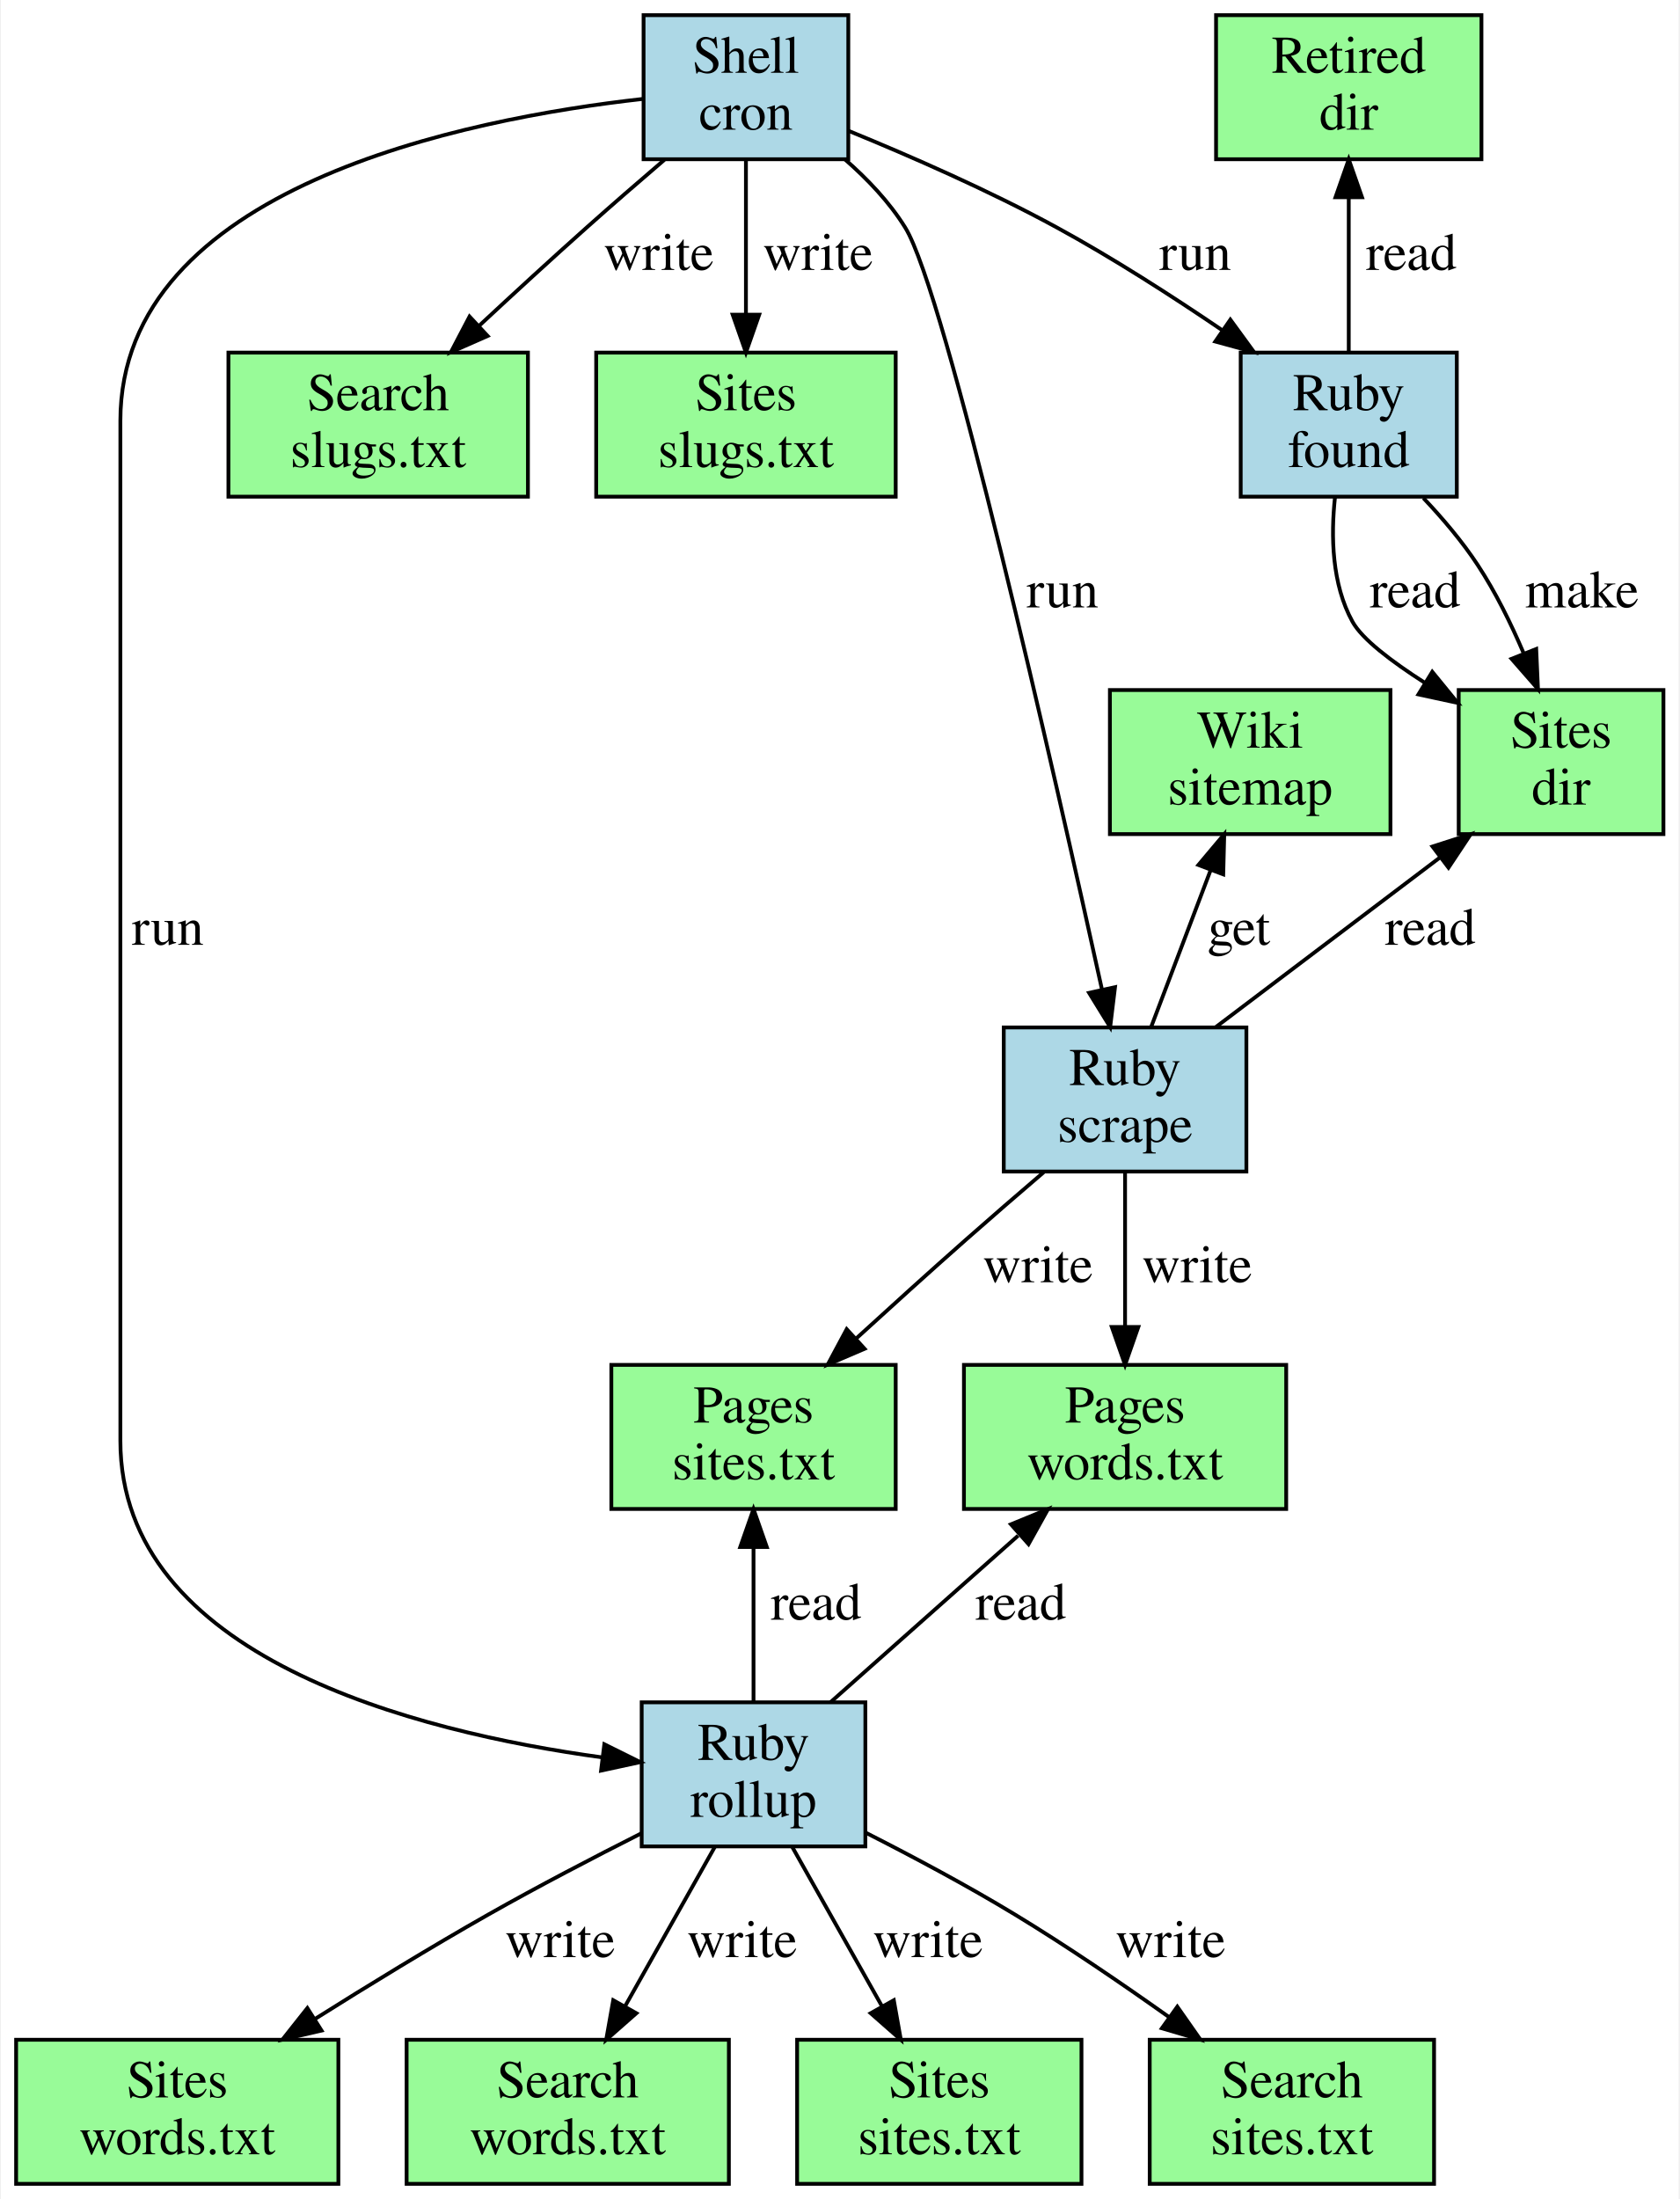
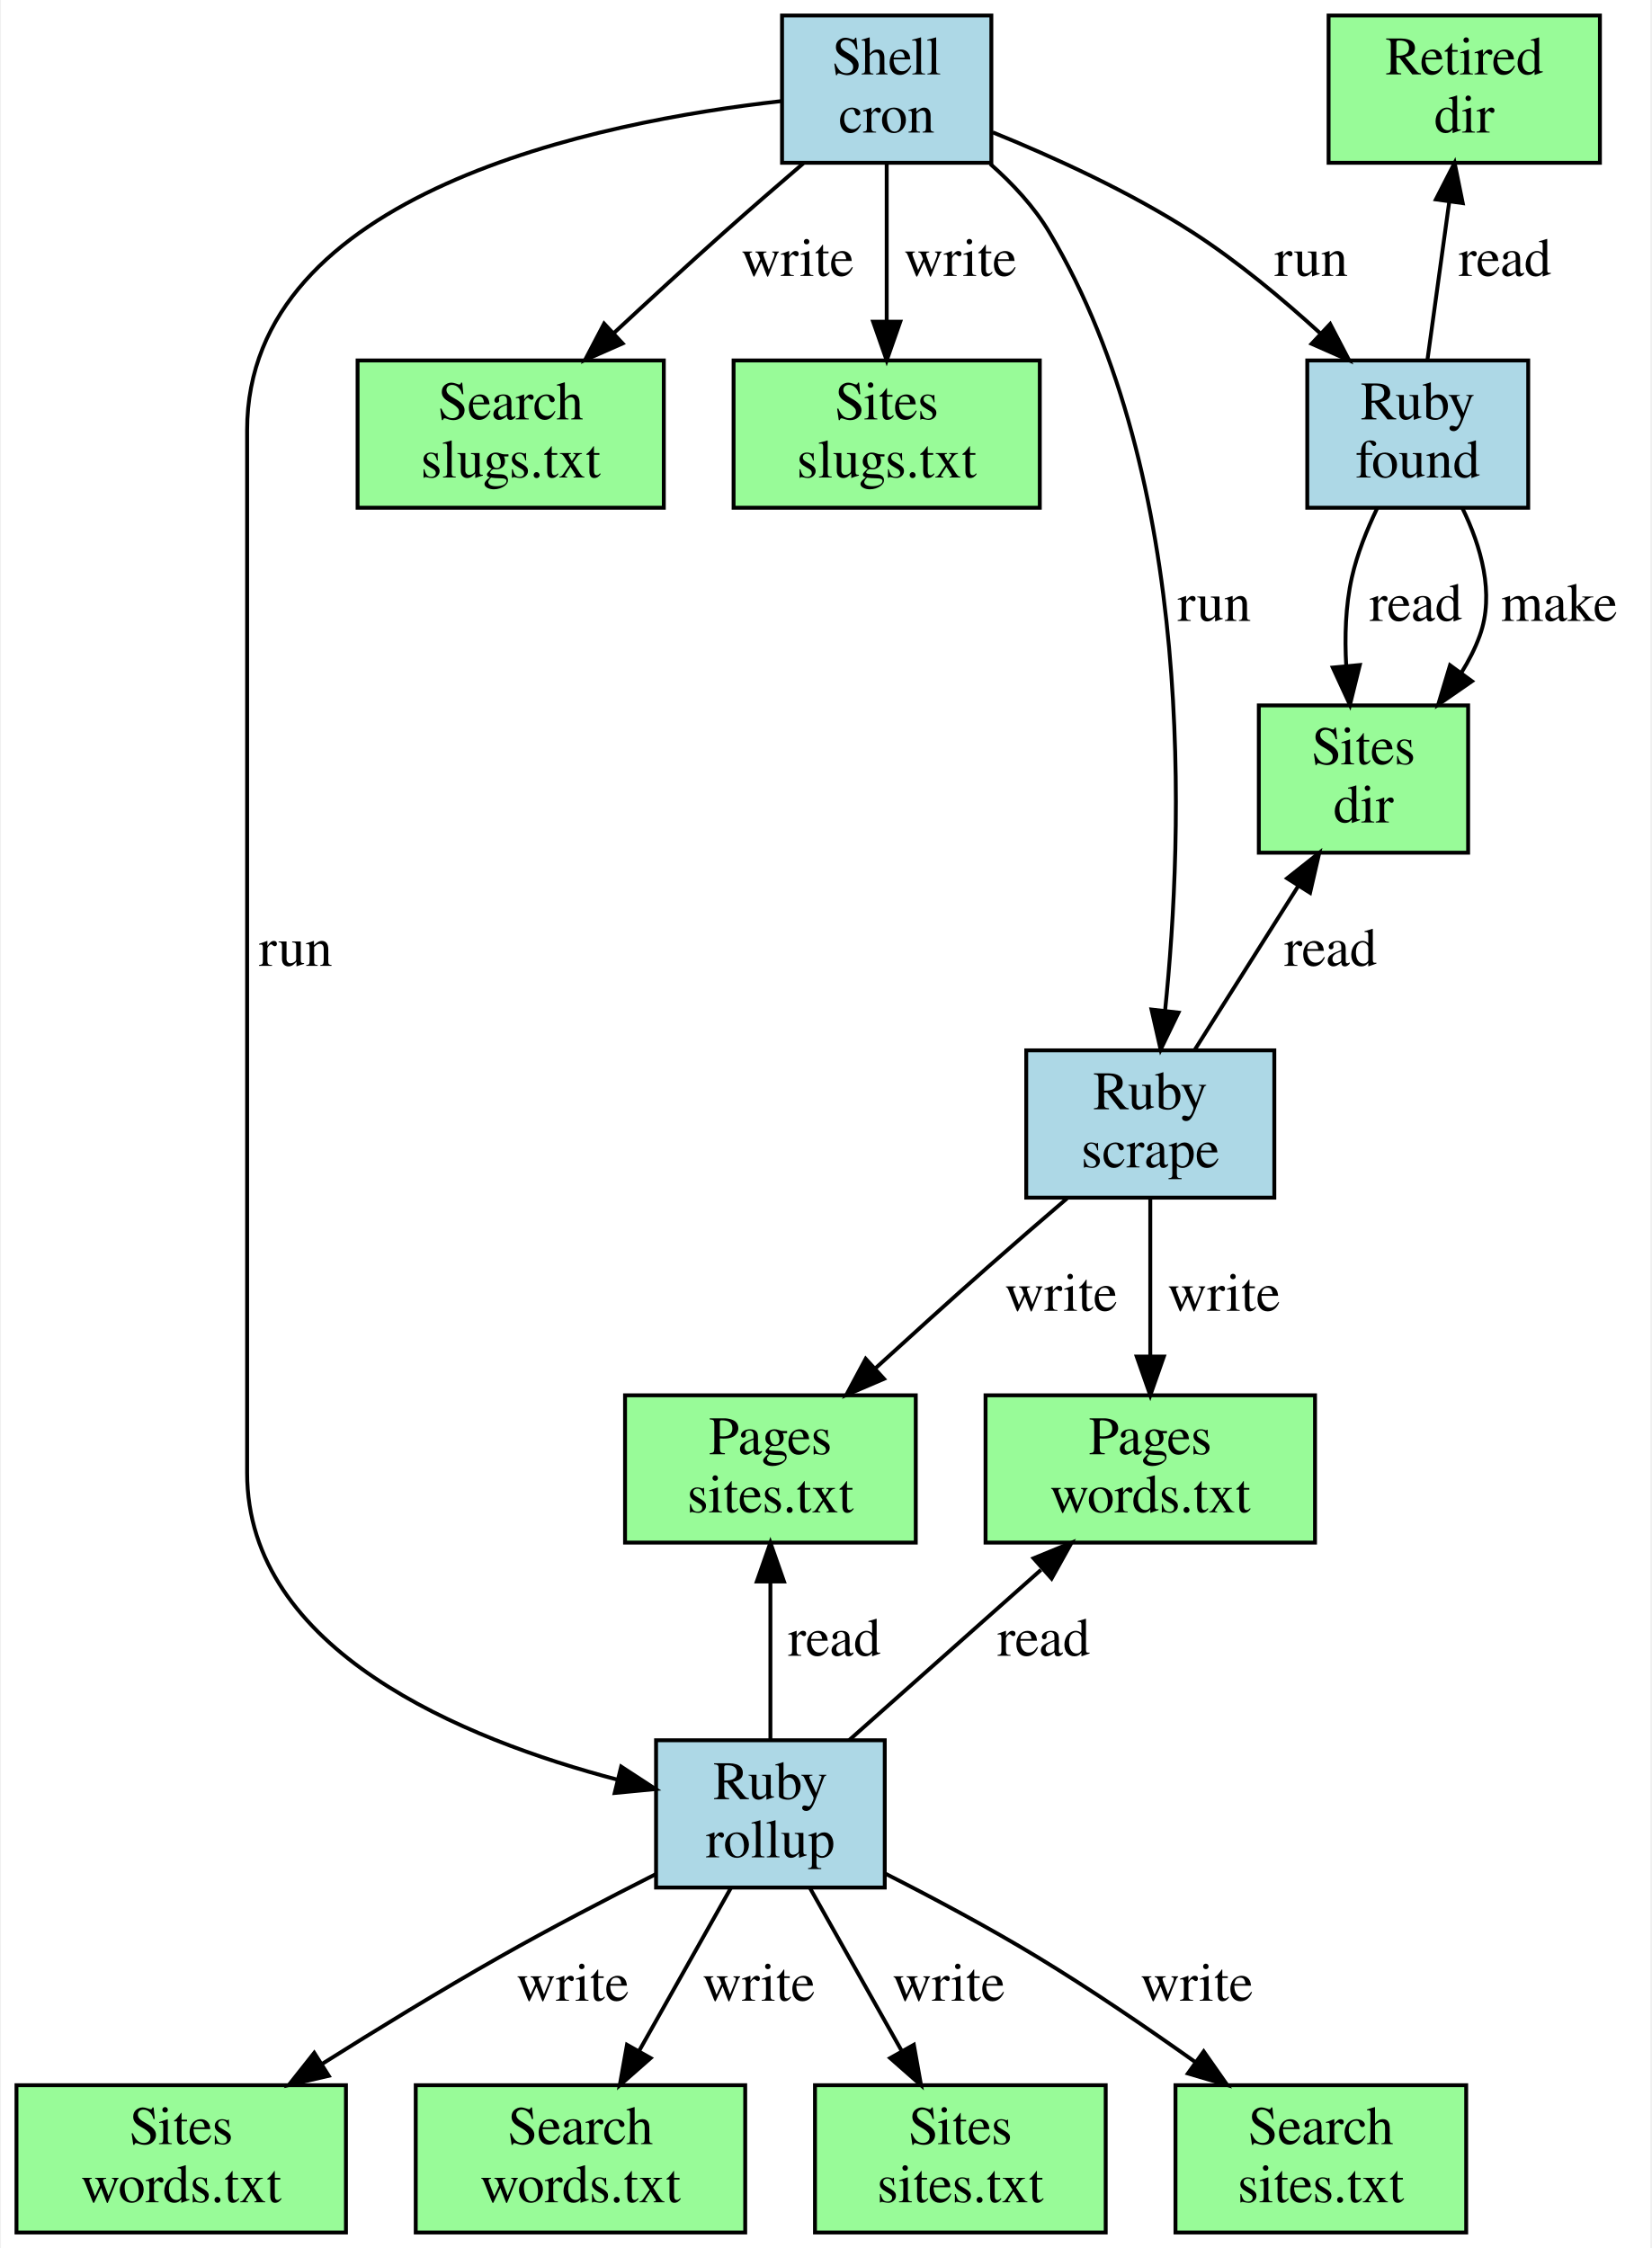
- <svg xmlns="http://www.w3.org/2000/svg" xmlns:xlink="http://www.w3.org/1999/xlink" width="443pt" height="580pt" viewBox="0.00 0.00 442.50 580.00">
+ <svg xmlns="http://www.w3.org/2000/svg" xmlns:xlink="http://www.w3.org/1999/xlink" width="426pt" height="580pt" viewBox="0.00 0.00 425.50 580.00">
  <g id="graph0" class="graph" transform="scale(1 1) rotate(0) translate(4 576)">
-     <polygon fill="white" stroke="transparent" points="-4,4 -4,-576 438.5,-576 438.5,4 -4,4" />
+     <polygon fill="white" stroke="transparent" points="-4,4 -4,-576 421.5,-576 421.5,4 -4,4" />
    <g id="node1" class="node">
-       <polygon fill="lightblue" stroke="black" points="219.5,-572 165.5,-572 165.5,-534 219.5,-534 219.5,-572" />
-       <text text-anchor="middle" x="192.5" y="-556.8" font-family="Times,serif" font-size="14.00">Shell</text>
-       <text text-anchor="middle" x="192.5" y="-541.8" font-family="Times,serif" font-size="14.00">cron</text>
+       <polygon fill="lightblue" stroke="black" points="251.5,-572 197.5,-572 197.5,-534 251.5,-534 251.5,-572" />
+       <text text-anchor="middle" x="224.5" y="-556.8" font-family="Times,serif" font-size="14.00">Shell</text>
+       <text text-anchor="middle" x="224.5" y="-541.8" font-family="Times,serif" font-size="14.00">cron</text>
    </g>
    <g id="node2" class="node">
      <polygon fill="lightblue" stroke="black" points="324.5,-305 260.5,-305 260.5,-267 324.5,-267 324.5,-305" />
      <text text-anchor="middle" x="292.5" y="-289.8" font-family="Times,serif" font-size="14.00">Ruby</text>
      <text text-anchor="middle" x="292.5" y="-274.8" font-family="Times,serif" font-size="14.00">scrape</text>
    </g>
    <g id="edge1" class="edge">
      <g id="a_edge1">
        <a xlink:href="https://github.com/WardCunningham/search/blob/master/cron.sh#L7" xlink:title="run">
-           <path fill="none" stroke="black" d="M218.58,-533.99C224.55,-528.79 230.35,-522.69 234.5,-516 245.16,-498.81 273.82,-372.19 286.42,-314.95" />
-           <polygon fill="black" stroke="black" points="289.85,-315.63 288.57,-305.11 283.01,-314.13 289.85,-315.63" />
+           <path fill="none" stroke="black" d="M251.2,-533.72C257.01,-528.6 262.58,-522.61 266.5,-516 304.31,-452.29 301.03,-360.94 296.32,-315.27" />
+           <polygon fill="black" stroke="black" points="299.78,-314.74 295.17,-305.2 292.82,-315.53 299.78,-314.74" />
        </a>
      </g>
      <g id="a_edge1-label">
        <a xlink:href="https://github.com/WardCunningham/search/blob/master/cron.sh#L7" xlink:title="run">
-           <text text-anchor="middle" x="276" y="-415.8" font-family="Times,serif" font-size="14.00">run</text>
+           <text text-anchor="middle" x="309" y="-415.8" font-family="Times,serif" font-size="14.00">run</text>
        </a>
      </g>
    </g>
    <g id="node3" class="node">
      <polygon fill="lightblue" stroke="black" points="224,-127 165,-127 165,-89 224,-89 224,-127" />
      <text text-anchor="middle" x="194.5" y="-111.8" font-family="Times,serif" font-size="14.00">Ruby</text>
      <text text-anchor="middle" x="194.5" y="-96.8" font-family="Times,serif" font-size="14.00">rollup</text>
    </g>
    <g id="edge2" class="edge">
      <g id="a_edge2">
        <a xlink:href="https://github.com/WardCunningham/search/blob/master/cron.sh#L18" xlink:title="run">
-           <path fill="none" stroke="black" d="M165.25,-549.9C118.39,-544.65 27.5,-526.53 27.5,-465 27.5,-465 27.5,-465 27.5,-196 27.5,-138.93 105.17,-119.24 154.57,-112.48" />
-           <polygon fill="black" stroke="black" points="155.15,-115.94 164.64,-111.23 154.29,-108.99 155.15,-115.94" />
+           <path fill="none" stroke="black" d="M197.25,-549.9C150.39,-544.65 59.5,-526.53 59.5,-465 59.5,-465 59.5,-465 59.5,-196 59.5,-150.12 115.28,-127.27 155.13,-116.81" />
+           <polygon fill="black" stroke="black" points="156,-120.2 164.87,-114.41 154.33,-113.4 156,-120.2" />
        </a>
      </g>
      <g id="a_edge2-label">
        <a xlink:href="https://github.com/WardCunningham/search/blob/master/cron.sh#L18" xlink:title="run">
-           <text text-anchor="middle" x="40" y="-326.8" font-family="Times,serif" font-size="14.00">run</text>
+           <text text-anchor="middle" x="72" y="-326.8" font-family="Times,serif" font-size="14.00">run</text>
        </a>
      </g>
    </g>
    <g id="node4" class="node">
-       <polygon fill="palegreen" stroke="black" points="135,-483 56,-483 56,-445 135,-445 135,-483" />
-       <text text-anchor="middle" x="95.5" y="-467.8" font-family="Times,serif" font-size="14.00">Search</text>
-       <text text-anchor="middle" x="95.5" y="-452.8" font-family="Times,serif" font-size="14.00">slugs.txt</text>
+       <polygon fill="palegreen" stroke="black" points="167,-483 88,-483 88,-445 167,-445 167,-483" />
+       <text text-anchor="middle" x="127.5" y="-467.8" font-family="Times,serif" font-size="14.00">Search</text>
+       <text text-anchor="middle" x="127.5" y="-452.8" font-family="Times,serif" font-size="14.00">slugs.txt</text>
    </g>
    <g id="edge3" class="edge">
      <g id="a_edge3">
        <a xlink:href="https://github.com/WardCunningham/search/blob/master/cron.sh#L21" xlink:title="write">
-           <path fill="none" stroke="black" d="M170.99,-533.85C164.37,-528.18 157.09,-521.88 150.5,-516 141.18,-507.69 131.12,-498.45 122.19,-490.14" />
-           <polygon fill="black" stroke="black" points="124.37,-487.39 114.68,-483.12 119.6,-492.51 124.37,-487.39" />
+           <path fill="none" stroke="black" d="M202.99,-533.85C196.37,-528.18 189.09,-521.88 182.5,-516 173.18,-507.69 163.12,-498.45 154.19,-490.14" />
+           <polygon fill="black" stroke="black" points="156.37,-487.39 146.68,-483.12 151.6,-492.51 156.37,-487.39" />
        </a>
      </g>
      <g id="a_edge3-label">
        <a xlink:href="https://github.com/WardCunningham/search/blob/master/cron.sh#L21" xlink:title="write">
-           <text text-anchor="middle" x="169.5" y="-504.8" font-family="Times,serif" font-size="14.00">write</text>
+           <text text-anchor="middle" x="201.5" y="-504.8" font-family="Times,serif" font-size="14.00">write</text>
        </a>
      </g>
    </g>
    <g id="node5" class="node">
-       <polygon fill="palegreen" stroke="black" points="232,-483 153,-483 153,-445 232,-445 232,-483" />
-       <text text-anchor="middle" x="192.5" y="-467.8" font-family="Times,serif" font-size="14.00">Sites</text>
-       <text text-anchor="middle" x="192.5" y="-452.8" font-family="Times,serif" font-size="14.00">slugs.txt</text>
+       <polygon fill="palegreen" stroke="black" points="264,-483 185,-483 185,-445 264,-445 264,-483" />
+       <text text-anchor="middle" x="224.5" y="-467.8" font-family="Times,serif" font-size="14.00">Sites</text>
+       <text text-anchor="middle" x="224.5" y="-452.8" font-family="Times,serif" font-size="14.00">slugs.txt</text>
    </g>
    <g id="edge4" class="edge">
      <g id="a_edge4">
        <a xlink:href="https://github.com/WardCunningham/search/blob/master/cron.sh#L21" xlink:title="write">
-           <path fill="none" stroke="black" d="M192.5,-533.97C192.5,-522.19 192.5,-506.56 192.5,-493.16" />
-           <polygon fill="black" stroke="black" points="196,-493 192.5,-483 189,-493 196,-493" />
+           <path fill="none" stroke="black" d="M224.5,-533.97C224.5,-522.19 224.5,-506.56 224.5,-493.16" />
+           <polygon fill="black" stroke="black" points="228,-493 224.5,-483 221,-493 228,-493" />
        </a>
      </g>
      <g id="a_edge4-label">
        <a xlink:href="https://github.com/WardCunningham/search/blob/master/cron.sh#L21" xlink:title="write">
-           <text text-anchor="middle" x="211.5" y="-504.8" font-family="Times,serif" font-size="14.00">write</text>
+           <text text-anchor="middle" x="243.5" y="-504.8" font-family="Times,serif" font-size="14.00">write</text>
        </a>
      </g>
    </g>
    <g id="node6" class="node">
-       <polygon fill="lightblue" stroke="black" points="380,-483 323,-483 323,-445 380,-445 380,-483" />
-       <text text-anchor="middle" x="351.5" y="-467.8" font-family="Times,serif" font-size="14.00">Ruby</text>
-       <text text-anchor="middle" x="351.5" y="-452.8" font-family="Times,serif" font-size="14.00">found</text>
+       <polygon fill="lightblue" stroke="black" points="390,-483 333,-483 333,-445 390,-445 390,-483" />
+       <text text-anchor="middle" x="361.5" y="-467.8" font-family="Times,serif" font-size="14.00">Ruby</text>
+       <text text-anchor="middle" x="361.5" y="-452.8" font-family="Times,serif" font-size="14.00">found</text>
    </g>
    <g id="edge5" class="edge">
      <g id="a_edge5">
        <a xlink:href="https://github.com/WardCunningham/search/blob/master/cron.sh#L39" xlink:title="run">
-           <path fill="none" stroke="black" d="M219.64,-541.46C235.89,-534.81 256.76,-525.68 274.5,-516 289.28,-507.94 304.89,-497.91 318.16,-488.88" />
-           <polygon fill="black" stroke="black" points="320.27,-491.69 326.51,-483.13 316.29,-485.92 320.27,-491.69" />
+           <path fill="none" stroke="black" d="M251.85,-541.86C267.55,-535.48 287.3,-526.48 303.5,-516 315.05,-508.53 326.65,-498.85 336.42,-489.94" />
+           <polygon fill="black" stroke="black" points="338.91,-492.41 343.81,-483.02 334.12,-487.3 338.91,-492.41" />
        </a>
      </g>
      <g id="a_edge5-label">
        <a xlink:href="https://github.com/WardCunningham/search/blob/master/cron.sh#L39" xlink:title="run">
-           <text text-anchor="middle" x="311" y="-504.8" font-family="Times,serif" font-size="14.00">run</text>
+           <text text-anchor="middle" x="334" y="-504.8" font-family="Times,serif" font-size="14.00">run</text>
        </a>
      </g>
    </g>
    <g id="node9" class="node">
      <polygon fill="palegreen" stroke="black" points="335,-216 250,-216 250,-178 335,-178 335,-216" />
      <text text-anchor="middle" x="292.5" y="-200.8" font-family="Times,serif" font-size="14.00">Pages</text>
      <text text-anchor="middle" x="292.5" y="-185.8" font-family="Times,serif" font-size="14.00">words.txt</text>
    </g>
-     <g id="edge17" class="edge">
-       <g id="a_edge17">
+     <g id="edge16" class="edge">
+       <g id="a_edge16">
        <a xlink:href="https://github.com/WardCunningham/search/blob/master/scrape.rb#L38" xlink:title="write">
          <path fill="none" stroke="black" d="M292.5,-266.97C292.5,-255.19 292.5,-239.56 292.5,-226.16" />
          <polygon fill="black" stroke="black" points="296,-226 292.5,-216 289,-226 296,-226" />
        </a>
      </g>
-       <g id="a_edge17-label">
+       <g id="a_edge16-label">
        <a xlink:href="https://github.com/WardCunningham/search/blob/master/scrape.rb#L38" xlink:title="write">
          <text text-anchor="middle" x="311.5" y="-237.8" font-family="Times,serif" font-size="14.00">write</text>
        </a>
      </g>
    </g>
    <g id="node10" class="node">
      <polygon fill="palegreen" stroke="black" points="232,-216 157,-216 157,-178 232,-178 232,-216" />
      <text text-anchor="middle" x="194.5" y="-200.8" font-family="Times,serif" font-size="14.00">Pages</text>
      <text text-anchor="middle" x="194.5" y="-185.8" font-family="Times,serif" font-size="14.00">sites.txt</text>
    </g>
-     <g id="edge18" class="edge">
-       <g id="a_edge18">
+     <g id="edge17" class="edge">
+       <g id="a_edge17">
        <a xlink:href="https://github.com/WardCunningham/search/blob/master/scrape.rb#L38" xlink:title="write">
          <path fill="none" stroke="black" d="M271.03,-266.81C264.41,-261.15 257.12,-254.85 250.5,-249 240.95,-240.57 230.61,-231.21 221.45,-222.84" />
          <polygon fill="black" stroke="black" points="223.8,-220.25 214.07,-216.08 219.08,-225.42 223.8,-220.25" />
        </a>
      </g>
-       <g id="a_edge18-label">
+       <g id="a_edge17-label">
        <a xlink:href="https://github.com/WardCunningham/search/blob/master/scrape.rb#L38" xlink:title="write">
          <text text-anchor="middle" x="269.5" y="-237.8" font-family="Times,serif" font-size="14.00">write</text>
        </a>
      </g>
    </g>
    <g id="node11" class="node">
      <polygon fill="palegreen" stroke="black" points="85,-38 0,-38 0,0 85,0 85,-38" />
      <text text-anchor="middle" x="42.5" y="-22.8" font-family="Times,serif" font-size="14.00">Sites</text>
      <text text-anchor="middle" x="42.5" y="-7.8" font-family="Times,serif" font-size="14.00">words.txt</text>
    </g>
    <g id="edge11" class="edge">
      <g id="a_edge11">
        <a xlink:href="https://github.com/WardCunningham/search/blob/master/rollup.rb#L5" xlink:title="write">
          <path fill="none" stroke="black" d="M164.93,-92.46C152.34,-86.1 137.58,-78.41 124.5,-71 109.28,-62.37 92.85,-52.31 78.71,-43.41" />
          <polygon fill="black" stroke="black" points="80.56,-40.43 70.24,-38.04 76.82,-46.35 80.56,-40.43" />
        </a>
      </g>
      <g id="a_edge11-label">
        <a xlink:href="https://github.com/WardCunningham/search/blob/master/rollup.rb#L5" xlink:title="write">
          <text text-anchor="middle" x="143.5" y="-59.8" font-family="Times,serif" font-size="14.00">write</text>
        </a>
      </g>
    </g>
    <g id="node12" class="node">
      <polygon fill="palegreen" stroke="black" points="188,-38 103,-38 103,0 188,0 188,-38" />
      <text text-anchor="middle" x="145.5" y="-22.8" font-family="Times,serif" font-size="14.00">Search</text>
      <text text-anchor="middle" x="145.5" y="-7.8" font-family="Times,serif" font-size="14.00">words.txt</text>
    </g>
    <g id="edge12" class="edge">
      <g id="a_edge12">
        <a xlink:href="https://github.com/WardCunningham/search/blob/master/rollup.rb#L5" xlink:title="write">
          <path fill="none" stroke="black" d="M184.35,-88.97C177.51,-76.84 168.38,-60.63 160.69,-46.97" />
          <polygon fill="black" stroke="black" points="163.6,-45 155.64,-38 157.5,-48.43 163.6,-45" />
        </a>
      </g>
      <g id="a_edge12-label">
        <a xlink:href="https://github.com/WardCunningham/search/blob/master/rollup.rb#L5" xlink:title="write">
          <text text-anchor="middle" x="191.5" y="-59.8" font-family="Times,serif" font-size="14.00">write</text>
        </a>
      </g>
    </g>
    <g id="node13" class="node">
      <polygon fill="palegreen" stroke="black" points="281,-38 206,-38 206,0 281,0 281,-38" />
      <text text-anchor="middle" x="243.5" y="-22.8" font-family="Times,serif" font-size="14.00">Sites</text>
      <text text-anchor="middle" x="243.5" y="-7.8" font-family="Times,serif" font-size="14.00">sites.txt</text>
    </g>
    <g id="edge13" class="edge">
      <g id="a_edge13">
        <a xlink:href="https://github.com/WardCunningham/search/blob/master/rollup.rb#L6" xlink:title="write">
          <path fill="none" stroke="black" d="M204.65,-88.97C211.49,-76.84 220.62,-60.63 228.31,-46.97" />
          <polygon fill="black" stroke="black" points="231.5,-48.43 233.36,-38 225.4,-45 231.5,-48.43" />
        </a>
      </g>
      <g id="a_edge13-label">
        <a xlink:href="https://github.com/WardCunningham/search/blob/master/rollup.rb#L6" xlink:title="write">
          <text text-anchor="middle" x="240.5" y="-59.8" font-family="Times,serif" font-size="14.00">write</text>
        </a>
      </g>
    </g>
    <g id="node14" class="node">
      <polygon fill="palegreen" stroke="black" points="374,-38 299,-38 299,0 374,0 374,-38" />
      <text text-anchor="middle" x="336.5" y="-22.8" font-family="Times,serif" font-size="14.00">Search</text>
      <text text-anchor="middle" x="336.5" y="-7.8" font-family="Times,serif" font-size="14.00">sites.txt</text>
    </g>
    <g id="edge14" class="edge">
      <g id="a_edge14">
        <a xlink:href="https://github.com/WardCunningham/search/blob/master/rollup.rb#L6" xlink:title="write">
          <path fill="none" stroke="black" d="M224.17,-92.58C236.53,-86.3 250.91,-78.64 263.5,-71 277.14,-62.72 291.64,-52.83 304.1,-43.98" />
          <polygon fill="black" stroke="black" points="306.28,-46.72 312.36,-38.04 302.2,-41.03 306.28,-46.72" />
        </a>
      </g>
      <g id="a_edge14-label">
        <a xlink:href="https://github.com/WardCunningham/search/blob/master/rollup.rb#L6" xlink:title="write">
          <text text-anchor="middle" x="304.5" y="-59.8" font-family="Times,serif" font-size="14.00">write</text>
        </a>
      </g>
    </g>
    <g id="node7" class="node">
-       <polygon fill="palegreen" stroke="black" points="434.5,-394 380.5,-394 380.5,-356 434.5,-356 434.5,-394" />
-       <text text-anchor="middle" x="407.5" y="-378.8" font-family="Times,serif" font-size="14.00">Sites</text>
-       <text text-anchor="middle" x="407.5" y="-363.8" font-family="Times,serif" font-size="14.00">dir</text>
+       <polygon fill="palegreen" stroke="black" points="374.5,-394 320.5,-394 320.5,-356 374.5,-356 374.5,-394" />
+       <text text-anchor="middle" x="347.5" y="-378.8" font-family="Times,serif" font-size="14.00">Sites</text>
+       <text text-anchor="middle" x="347.5" y="-363.8" font-family="Times,serif" font-size="14.00">dir</text>
    </g>
    <g id="edge8" class="edge">
      <g id="a_edge8">
        <a xlink:href="https://github.com/WardCunningham/search/blob/master/found.rb#L16" xlink:title="make">
-           <path fill="none" stroke="black" d="M371.19,-444.63C376.27,-439.27 381.44,-433.18 385.5,-427 390.2,-419.86 394.28,-411.56 397.61,-403.75" />
-           <polygon fill="black" stroke="black" points="400.94,-404.83 401.41,-394.25 394.44,-402.23 400.94,-404.83" />
+           <path fill="none" stroke="black" d="M373,-444.93C377.79,-435.12 381.42,-422.82 377.5,-412 376.3,-408.69 374.65,-405.46 372.73,-402.4" />
+           <polygon fill="black" stroke="black" points="375.49,-400.24 366.78,-394.21 369.83,-404.36 375.49,-400.24" />
        </a>
      </g>
      <g id="a_edge8-label">
        <a xlink:href="https://github.com/WardCunningham/search/blob/master/found.rb#L16" xlink:title="make">
-           <text text-anchor="middle" x="413" y="-415.8" font-family="Times,serif" font-size="14.00">make</text>
+           <text text-anchor="middle" x="398" y="-415.8" font-family="Times,serif" font-size="14.00">make</text>
        </a>
      </g>
    </g>
    <g id="edge15" class="edge">
      <g id="a_edge15">
        <a xlink:href="https://github.com/WardCunningham/search/blob/master/scrape.rb#L12" xlink:title="read">
-           <path fill="none" stroke="black" d="M375.67,-349.92C356.88,-335.7 333.48,-318 316.3,-305" />
-           <polygon fill="black" stroke="black" points="373.59,-352.73 383.67,-355.97 377.81,-347.15 373.59,-352.73" />
+           <path fill="none" stroke="black" d="M330.68,-347.4C321.99,-333.65 311.62,-317.25 303.88,-305" />
+           <polygon fill="black" stroke="black" points="327.8,-349.39 336.1,-355.97 333.72,-345.65 327.8,-349.39" />
        </a>
      </g>
      <g id="a_edge15-label">
        <a xlink:href="https://github.com/WardCunningham/search/blob/master/scrape.rb#L12" xlink:title="read">
-           <text text-anchor="middle" x="373" y="-326.8" font-family="Times,serif" font-size="14.00">read</text>
+           <text text-anchor="middle" x="339" y="-326.8" font-family="Times,serif" font-size="14.00">read</text>
        </a>
      </g>
    </g>
    <g id="edge6" class="edge">
      <g id="a_edge6">
        <a xlink:href="https://github.com/WardCunningham/search/blob/master/found.rb#L6" xlink:title="read">
-           <path fill="none" stroke="black" d="M371.52,-395.94C362.68,-401.6 355.01,-407.46 352.5,-412 347.01,-421.92 346.76,-434.67 347.88,-444.94" />
-           <polygon fill="black" stroke="black" points="373.53,-398.81 380.23,-390.61 369.87,-392.84 373.53,-398.81" />
+           <path fill="none" stroke="black" d="M343.05,-404.21C342.63,-411.69 342.86,-419.71 344.5,-427 345.86,-433.07 348.37,-439.32 351.04,-444.88" />
+           <polygon fill="black" stroke="black" points="346.55,-404.42 344.01,-394.14 339.58,-403.76 346.55,-404.42" />
        </a>
      </g>
      <g id="a_edge6-label">
        <a xlink:href="https://github.com/WardCunningham/search/blob/master/found.rb#L6" xlink:title="read">
-           <text text-anchor="middle" x="369" y="-415.8" font-family="Times,serif" font-size="14.00">read</text>
+           <text text-anchor="middle" x="361" y="-415.8" font-family="Times,serif" font-size="14.00">read</text>
        </a>
      </g>
    </g>
    <g id="node8" class="node">
-       <polygon fill="palegreen" stroke="black" points="386.5,-572 316.5,-572 316.5,-534 386.5,-534 386.5,-572" />
-       <text text-anchor="middle" x="351.5" y="-556.8" font-family="Times,serif" font-size="14.00">Retired</text>
-       <text text-anchor="middle" x="351.5" y="-541.8" font-family="Times,serif" font-size="14.00">dir</text>
+       <polygon fill="palegreen" stroke="black" points="408.5,-572 338.5,-572 338.5,-534 408.5,-534 408.5,-572" />
+       <text text-anchor="middle" x="373.5" y="-556.8" font-family="Times,serif" font-size="14.00">Retired</text>
+       <text text-anchor="middle" x="373.5" y="-541.8" font-family="Times,serif" font-size="14.00">dir</text>
    </g>
    <g id="edge7" class="edge">
      <g id="a_edge7">
        <a xlink:href="https://github.com/WardCunningham/search/blob/master/found.rb#L6" xlink:title="read">
-           <path fill="none" stroke="black" d="M351.5,-523.82C351.5,-510.41 351.5,-494.78 351.5,-483" />
-           <polygon fill="black" stroke="black" points="348,-523.97 351.5,-533.97 355,-523.97 348,-523.97" />
+           <path fill="none" stroke="black" d="M369.61,-523.82C367.76,-510.41 365.61,-494.78 363.98,-483" />
+           <polygon fill="black" stroke="black" points="366.18,-524.55 371.01,-533.97 373.11,-523.59 366.18,-524.55" />
        </a>
      </g>
      <g id="a_edge7-label">
        <a xlink:href="https://github.com/WardCunningham/search/blob/master/found.rb#L6" xlink:title="read">
-           <text text-anchor="middle" x="368" y="-504.8" font-family="Times,serif" font-size="14.00">read</text>
+           <text text-anchor="middle" x="384" y="-504.8" font-family="Times,serif" font-size="14.00">read</text>
        </a>
      </g>
    </g>
    <g id="edge9" class="edge">
      <g id="a_edge9">
        <a xlink:href="https://github.com/WardCunningham/search/blob/master/rollup.rb#L3" xlink:title="read">
          <path fill="none" stroke="black" d="M264.29,-170.96C248.47,-156.91 229.1,-139.71 214.78,-127" />
          <polygon fill="black" stroke="black" points="262.39,-173.95 272.19,-177.97 267.04,-168.72 262.39,-173.95" />
        </a>
      </g>
      <g id="a_edge9-label">
        <a xlink:href="https://github.com/WardCunningham/search/blob/master/rollup.rb#L3" xlink:title="read">
          <text text-anchor="middle" x="265" y="-148.8" font-family="Times,serif" font-size="14.00">read</text>
        </a>
      </g>
    </g>
    <g id="edge10" class="edge">
      <g id="a_edge10">
        <a xlink:href="https://github.com/WardCunningham/search/blob/master/rollup.rb#L4" xlink:title="read">
          <path fill="none" stroke="black" d="M194.5,-167.82C194.5,-154.41 194.5,-138.78 194.5,-127" />
          <polygon fill="black" stroke="black" points="191,-167.97 194.5,-177.97 198,-167.97 191,-167.97" />
        </a>
      </g>
      <g id="a_edge10-label">
        <a xlink:href="https://github.com/WardCunningham/search/blob/master/rollup.rb#L4" xlink:title="read">
          <text text-anchor="middle" x="211" y="-148.8" font-family="Times,serif" font-size="14.00">read</text>
        </a>
      </g>
    </g>
-     <g id="node15" class="node">
-       <polygon fill="palegreen" stroke="black" points="362.5,-394 288.5,-394 288.5,-356 362.5,-356 362.5,-394" />
-       <text text-anchor="middle" x="325.5" y="-378.8" font-family="Times,serif" font-size="14.00">Wiki</text>
-       <text text-anchor="middle" x="325.5" y="-363.8" font-family="Times,serif" font-size="14.00">sitemap</text>
-     </g>
-     <g id="edge16" class="edge">
-       <g id="a_edge16">
-         <a xlink:href="https://github.com/WardCunningham/search/blob/master/scrape.rb#L13" xlink:title="get">
-           <path fill="none" stroke="black" d="M315.11,-346.61C309.96,-333.03 303.88,-317.01 299.33,-305" />
-           <polygon fill="black" stroke="black" points="311.84,-347.86 318.66,-355.97 318.39,-345.38 311.84,-347.86" />
-         </a>
-       </g>
-       <g id="a_edge16-label">
-         <a xlink:href="https://github.com/WardCunningham/search/blob/master/scrape.rb#L13" xlink:title="get">
-           <text text-anchor="middle" x="322.5" y="-326.8" font-family="Times,serif" font-size="14.00">get</text>
-         </a>
-       </g>
-     </g>
  </g>
</svg>
